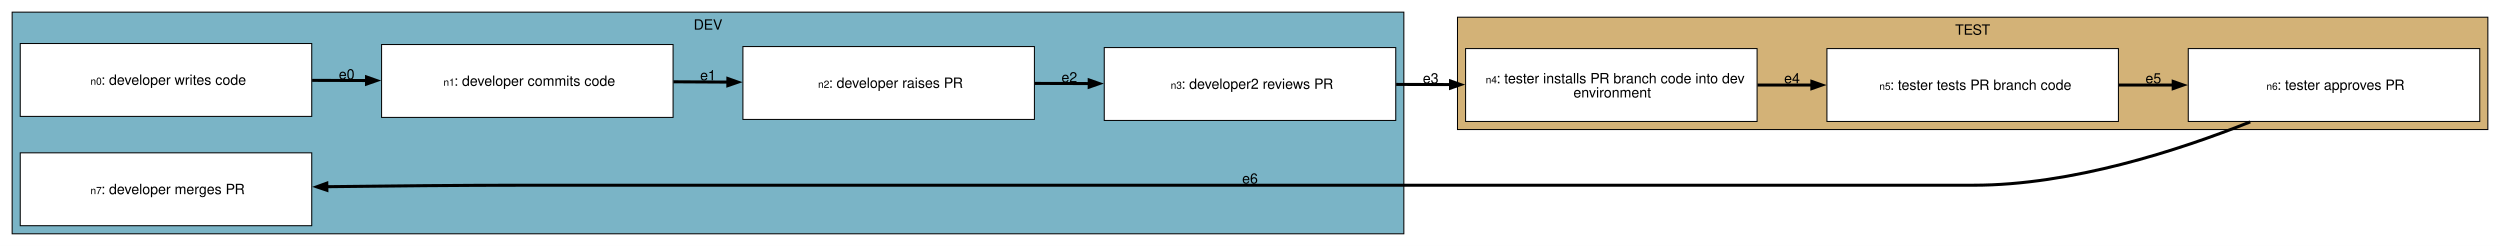
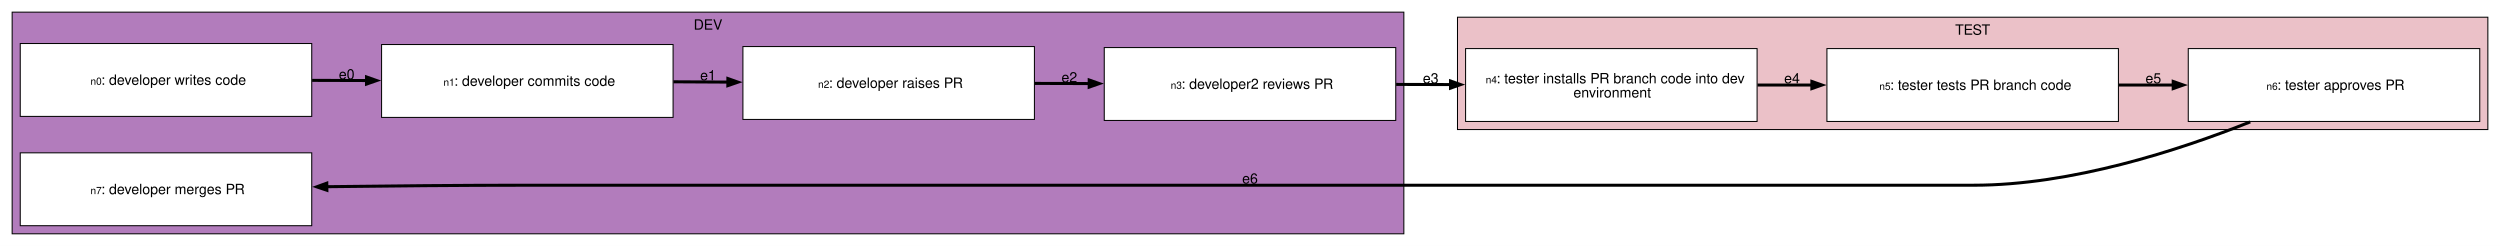
<svg xmlns="http://www.w3.org/2000/svg" width="2470pt" height="243pt" viewBox="0.00 0.00 2470.00 243.00">
  <g id="graph0" class="graph" transform="scale(1 1) rotate(0) translate(4 239)">
    <polygon fill="white" stroke="none" points="-4,4 -4,-239 2466,-239 2466,4 -4,4" />
+     <g id="clust1" class="cluster">
+       <polygon fill="#b27cbc" stroke="black" points="8,-8 8,-227 1383,-227 1383,-8 8,-8" />
+       <text text-anchor="middle" x="695.5" y="-209.7" font-family="Helvetica,sans-Serif" font-size="14.00">DEV</text>
+     </g>
    <g id="clust2" class="cluster">
-       <polygon fill="#d3b277" stroke="black" points="1436,-111 1436,-222 2454,-222 2454,-111 1436,-111" />
+       <polygon fill="#ebc1c8" stroke="black" points="1436,-111 1436,-222 2454,-222 2454,-111 1436,-111" />
      <text text-anchor="middle" x="1945" y="-204.7" font-family="Helvetica,sans-Serif" font-size="14.00">TEST</text>
-     </g>
-     <g id="clust1" class="cluster">
-       <polygon fill="#7ab4c6" stroke="black" points="8,-8 8,-227 1383,-227 1383,-8 8,-8" />
-       <text text-anchor="middle" x="695.5" y="-209.7" font-family="Helvetica,sans-Serif" font-size="14.00">DEV</text>
    </g>
    <g id="node1" class="node">
      <polygon fill="#ffffff" stroke="black" points="304,-196 16,-196 16,-124 304,-124 304,-196" />
      <text text-anchor="start" x="85.38" y="-155.2" font-family="Helvetica,sans-Serif" font-size="10.00">n0</text>
      <text text-anchor="start" x="95.88" y="-155.2" font-family="Helvetica,sans-Serif" font-size="14.00">: developer writes code</text>
    </g>
    <g id="node2" class="node">
      <polygon fill="#ffffff" stroke="black" points="661,-195 373,-195 373,-123 661,-123 661,-195" />
      <text text-anchor="start" x="434.12" y="-154.2" font-family="Helvetica,sans-Serif" font-size="10.00">n1</text>
      <text text-anchor="start" x="444.62" y="-154.2" font-family="Helvetica,sans-Serif" font-size="14.00">: developer commits code</text>
    </g>
    <g id="edge1" class="edge">
      <path fill="none" stroke="#000000" stroke-width="3" d="M304.37,-159.6C322.13,-159.55 340.37,-159.49 358.34,-159.44" />
      <polygon fill="#000000" stroke="#000000" stroke-width="3" points="358.14,-162.94 368.13,-159.42 358.12,-155.94 358.14,-162.94" />
      <text text-anchor="middle" x="338.5" y="-160.7" font-family="Helvetica,sans-Serif" font-size="14.00">e0</text>
    </g>
    <g id="node3" class="node">
      <polygon fill="#ffffff" stroke="black" points="1018,-193 730,-193 730,-121 1018,-121 1018,-193" />
      <text text-anchor="start" x="804.25" y="-152.2" font-family="Helvetica,sans-Serif" font-size="10.00">n2</text>
      <text text-anchor="start" x="814.75" y="-152.2" font-family="Helvetica,sans-Serif" font-size="14.00">: developer raises PR</text>
    </g>
    <g id="edge2" class="edge">
      <path fill="none" stroke="#000000" stroke-width="3" d="M661.37,-158.19C679.13,-158.09 697.37,-157.99 715.34,-157.89" />
      <polygon fill="#000000" stroke="#000000" stroke-width="3" points="715.15,-161.39 725.13,-157.83 715.11,-154.39 715.15,-161.39" />
      <text text-anchor="middle" x="695.5" y="-159.7" font-family="Helvetica,sans-Serif" font-size="14.00">e1</text>
    </g>
    <g id="node4" class="node">
      <polygon fill="#ffffff" stroke="black" points="1375,-192 1087,-192 1087,-120 1375,-120 1375,-192" />
      <text text-anchor="start" x="1152.62" y="-151.2" font-family="Helvetica,sans-Serif" font-size="10.00">n3</text>
      <text text-anchor="start" x="1163.12" y="-151.2" font-family="Helvetica,sans-Serif" font-size="14.00">: developer2 reviews PR</text>
    </g>
    <g id="edge3" class="edge">
      <path fill="none" stroke="#000000" stroke-width="3" d="M1018.37,-156.6C1036.13,-156.55 1054.37,-156.49 1072.34,-156.44" />
      <polygon fill="#000000" stroke="#000000" stroke-width="3" points="1072.14,-159.94 1082.13,-156.42 1072.12,-152.94 1072.14,-159.94" />
      <text text-anchor="middle" x="1052.5" y="-157.7" font-family="Helvetica,sans-Serif" font-size="14.00">e2</text>
    </g>
    <g id="node6" class="node">
      <polygon fill="#ffffff" stroke="black" points="1732,-191 1444,-191 1444,-119 1732,-119 1732,-191" />
      <text text-anchor="start" x="1463.88" y="-156.7" font-family="Helvetica,sans-Serif" font-size="10.00">n4</text>
      <text text-anchor="start" x="1474.38" y="-156.7" font-family="Helvetica,sans-Serif" font-size="14.00">: tester installs PR branch code into dev</text>
      <text text-anchor="start" x="1550.5" y="-142.7" font-family="Helvetica,sans-Serif" font-size="14.00">environment</text>
    </g>
    <g id="edge4" class="edge">
      <path fill="none" stroke="#000000" stroke-width="3" d="M1375.37,-155.6C1393.13,-155.55 1411.37,-155.49 1429.34,-155.44" />
      <polygon fill="#000000" stroke="#000000" stroke-width="3" points="1429.14,-158.94 1439.13,-155.42 1429.12,-151.94 1429.14,-158.94" />
      <text text-anchor="middle" x="1409.5" y="-156.7" font-family="Helvetica,sans-Serif" font-size="14.00">e3</text>
    </g>
    <g id="node5" class="node">
      <polygon fill="#ffffff" stroke="black" points="304,-88 16,-88 16,-16 304,-16 304,-88" />
      <text text-anchor="start" x="85.38" y="-47.2" font-family="Helvetica,sans-Serif" font-size="10.00">n7</text>
      <text text-anchor="start" x="95.88" y="-47.2" font-family="Helvetica,sans-Serif" font-size="14.00">: developer merges PR</text>
    </g>
    <g id="node7" class="node">
      <polygon fill="#ffffff" stroke="black" points="2089,-191 1801,-191 1801,-119 2089,-119 2089,-191" />
      <text text-anchor="start" x="1852.75" y="-150.2" font-family="Helvetica,sans-Serif" font-size="10.00">n5</text>
      <text text-anchor="start" x="1863.25" y="-150.2" font-family="Helvetica,sans-Serif" font-size="14.00">: tester tests PR branch code</text>
    </g>
    <g id="edge5" class="edge">
      <path fill="none" stroke="#000000" stroke-width="3" d="M1732.37,-155C1750.13,-155 1768.37,-155 1786.34,-155" />
      <polygon fill="#000000" stroke="#000000" stroke-width="3" points="1786.13,-158.5 1796.13,-155 1786.13,-151.5 1786.13,-158.5" />
      <text text-anchor="middle" x="1766.5" y="-156.7" font-family="Helvetica,sans-Serif" font-size="14.00">e4</text>
    </g>
    <g id="node8" class="node">
      <polygon fill="#ffffff" stroke="black" points="2446,-191 2158,-191 2158,-119 2446,-119 2446,-191" />
      <text text-anchor="start" x="2235.25" y="-150.2" font-family="Helvetica,sans-Serif" font-size="10.00">n6</text>
      <text text-anchor="start" x="2245.75" y="-150.2" font-family="Helvetica,sans-Serif" font-size="14.00">: tester approves PR</text>
    </g>
    <g id="edge6" class="edge">
      <path fill="none" stroke="#000000" stroke-width="3" d="M2089.37,-155C2107.13,-155 2125.37,-155 2143.34,-155" />
      <polygon fill="#000000" stroke="#000000" stroke-width="3" points="2143.13,-158.5 2153.13,-155 2143.13,-151.5 2143.13,-158.5" />
      <text text-anchor="middle" x="2123.5" y="-156.7" font-family="Helvetica,sans-Serif" font-size="14.00">e5</text>
    </g>
    <g id="edge7" class="edge">
      <path fill="none" stroke="#000000" stroke-width="3" d="M2219.24,-118.56C2148.41,-90.33 2042.46,-56 1946,-56 516,-56 516,-56 516,-56 451.38,-56 380.16,-55.33 318.57,-54.54" />
      <polygon fill="#000000" stroke="#000000" stroke-width="3" points="318.95,-51.04 308.9,-54.41 318.85,-58.04 318.95,-51.04" />
      <text text-anchor="middle" x="1231" y="-57.7" font-family="Helvetica,sans-Serif" font-size="14.00">e6</text>
    </g>
  </g>
</svg>
